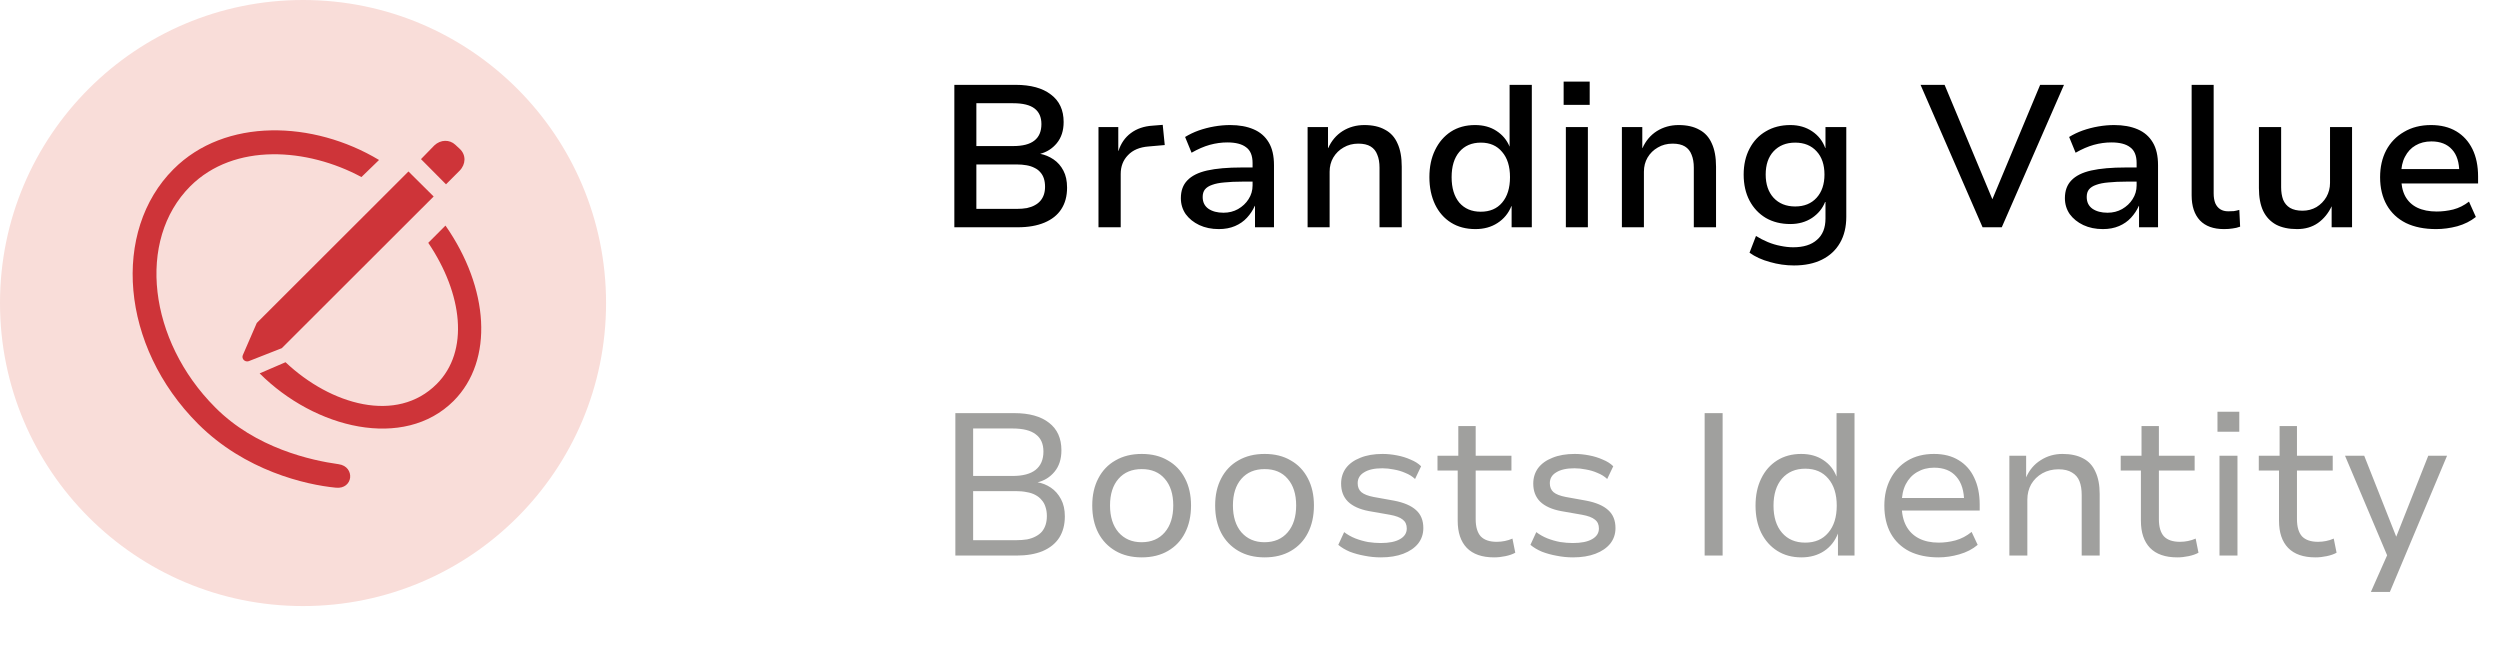
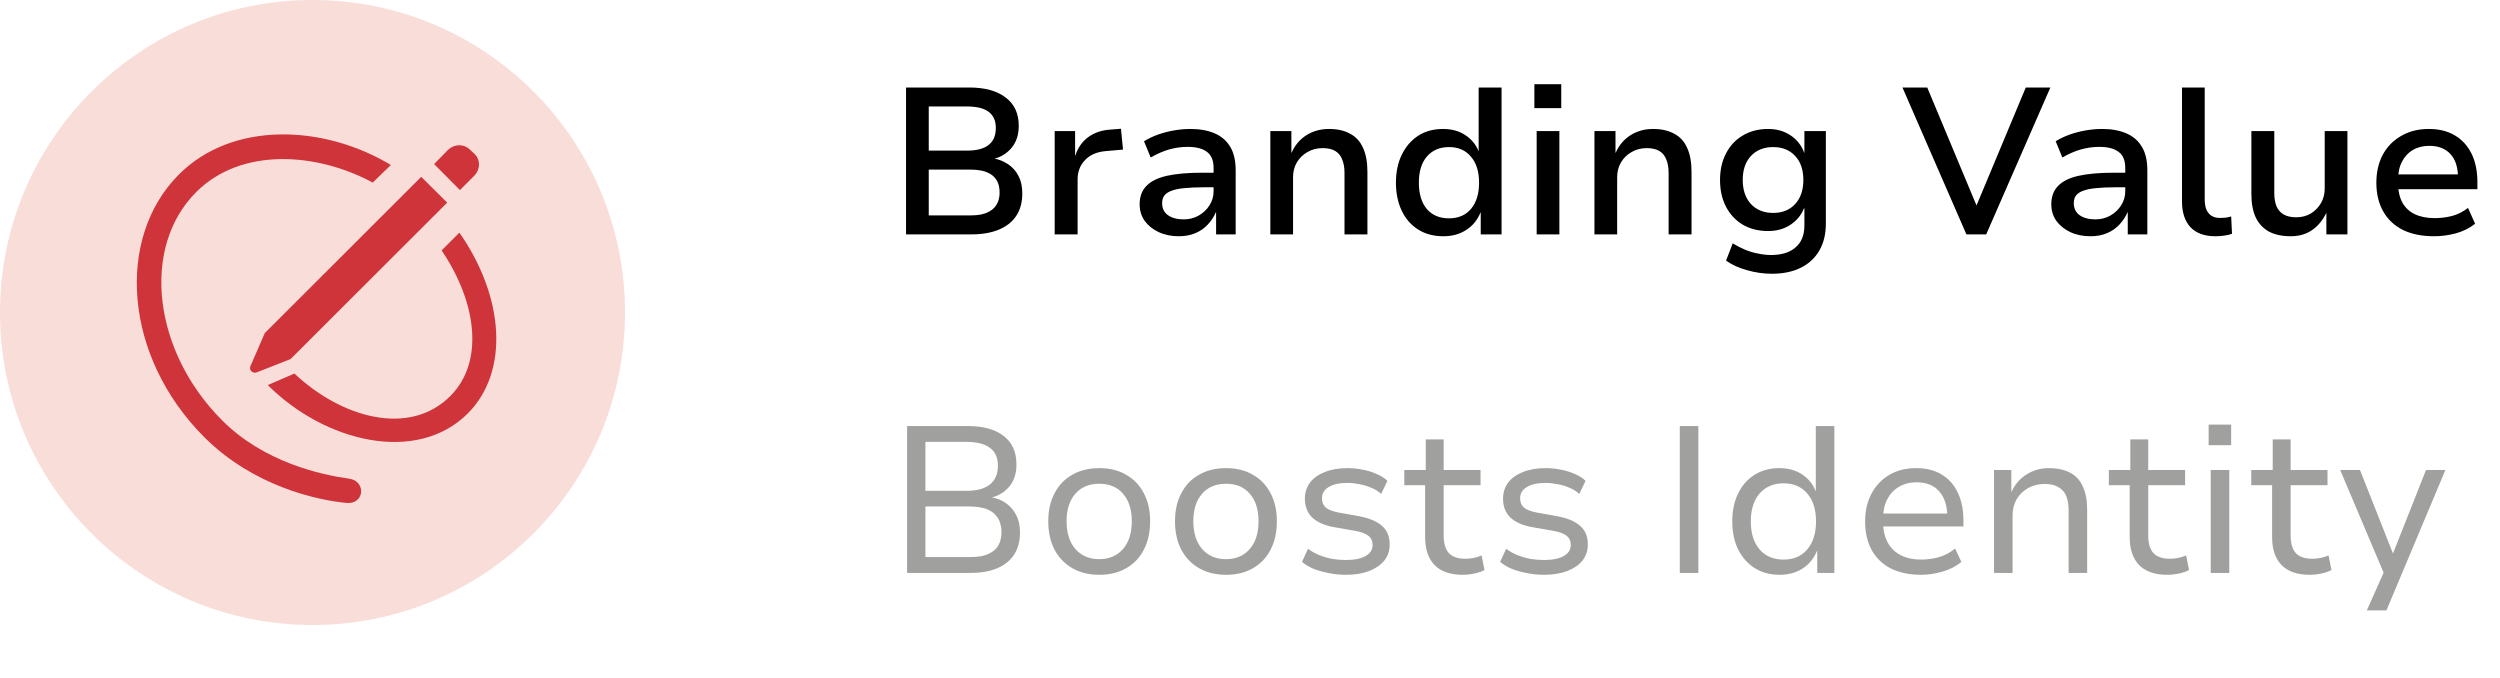
- <svg xmlns="http://www.w3.org/2000/svg" width="99" height="26" viewBox="0 0 99 26" fill="none">
+ <svg xmlns="http://www.w3.org/2000/svg" width="96" height="26" viewBox="0 0 96 26" fill="none">
  <rect width="24" height="24" rx="12" fill="#F9DDD9" />
  <path d="M7.845 16.788C9.699 18.643 12.11 19.198 13.295 19.312C13.644 19.352 13.838 19.138 13.865 18.917C13.891 18.683 13.744 18.428 13.409 18.382C12.338 18.234 10.121 17.752 8.514 16.125C5.889 13.493 5.394 9.516 7.537 7.373C9.278 5.638 12.177 5.859 14.313 7.011L15.01 6.335C12.411 4.774 8.916 4.647 6.867 6.703C4.429 9.147 4.751 13.694 7.845 16.788ZM17.662 7.299L18.197 6.763C18.451 6.509 18.465 6.134 18.204 5.893L18.03 5.732C17.802 5.518 17.447 5.524 17.199 5.759L16.671 6.301L17.662 7.299ZM11.159 13.788L17.173 7.781L16.175 6.79L10.168 12.79L9.613 14.069C9.559 14.21 9.699 14.351 9.847 14.303L11.159 13.788ZM10.282 14.786C12.472 16.975 15.994 17.839 17.963 15.877C19.57 14.263 19.362 11.397 17.641 8.933L16.959 9.616C18.324 11.638 18.592 13.909 17.293 15.207C15.713 16.788 13.101 16.038 11.307 14.344L10.282 14.786Z" fill="#CE3439" />
-   <path d="M37.792 9V3.36H40.216C40.819 3.36 41.285 3.488 41.616 3.744C41.952 3.995 42.12 4.357 42.12 4.832C42.12 5.173 42.029 5.453 41.848 5.672C41.672 5.885 41.448 6.027 41.176 6.096V6.088C41.373 6.125 41.555 6.2 41.72 6.312C41.885 6.424 42.016 6.573 42.112 6.76C42.208 6.941 42.256 7.165 42.256 7.432C42.256 7.768 42.179 8.053 42.024 8.288C41.875 8.517 41.653 8.693 41.36 8.816C41.067 8.939 40.715 9 40.304 9H37.792ZM38.664 8.272H40.256C40.405 8.272 40.541 8.261 40.664 8.24C40.787 8.213 40.891 8.176 40.976 8.128C41.067 8.08 41.141 8.021 41.2 7.952C41.259 7.883 41.304 7.803 41.336 7.712C41.368 7.616 41.384 7.512 41.384 7.4C41.384 7.272 41.368 7.16 41.336 7.064C41.304 6.968 41.256 6.885 41.192 6.816C41.133 6.747 41.059 6.691 40.968 6.648C40.877 6.6 40.771 6.565 40.648 6.544C40.531 6.523 40.4 6.512 40.256 6.512H38.664V8.272ZM38.664 5.784H40.12C40.499 5.784 40.779 5.712 40.96 5.568C41.147 5.424 41.24 5.205 41.24 4.912C41.24 4.64 41.149 4.435 40.968 4.296C40.787 4.157 40.504 4.088 40.12 4.088H38.664V5.784ZM43.5 9V5.032H44.284V5.976H44.292C44.388 5.677 44.551 5.443 44.78 5.272C45.015 5.096 45.303 4.997 45.644 4.976L46.044 4.944L46.124 5.744L45.484 5.8C45.132 5.827 44.86 5.941 44.668 6.144C44.476 6.341 44.38 6.589 44.38 6.888V9H43.5ZM48.266 9.072C47.978 9.072 47.719 9.019 47.49 8.912C47.266 8.805 47.087 8.661 46.954 8.48C46.826 8.293 46.762 8.083 46.762 7.848C46.762 7.555 46.847 7.32 47.018 7.144C47.189 6.963 47.45 6.832 47.802 6.752C48.16 6.672 48.615 6.632 49.17 6.632H49.73V7.192H49.21C48.933 7.192 48.693 7.203 48.49 7.224C48.293 7.24 48.13 7.272 48.002 7.32C47.874 7.363 47.778 7.424 47.714 7.504C47.656 7.579 47.626 7.677 47.626 7.8C47.626 8.003 47.701 8.157 47.85 8.264C48.005 8.371 48.205 8.424 48.45 8.424C48.663 8.424 48.855 8.376 49.026 8.28C49.202 8.179 49.341 8.048 49.442 7.888C49.549 7.723 49.602 7.541 49.602 7.344V6.456C49.602 6.163 49.517 5.955 49.346 5.832C49.181 5.704 48.933 5.64 48.602 5.64C48.373 5.64 48.141 5.672 47.906 5.736C47.677 5.8 47.437 5.904 47.186 6.048L46.93 5.424C47.096 5.323 47.274 5.237 47.466 5.168C47.663 5.099 47.869 5.045 48.082 5.008C48.295 4.971 48.506 4.952 48.714 4.952C49.072 4.952 49.381 5.008 49.642 5.12C49.904 5.232 50.103 5.405 50.242 5.64C50.381 5.869 50.45 6.171 50.45 6.544V9H49.698V8.152H49.69C49.615 8.323 49.511 8.48 49.378 8.624C49.25 8.763 49.093 8.872 48.906 8.952C48.719 9.032 48.506 9.072 48.266 9.072ZM51.781 9V5.032H52.589V5.864H52.597C52.725 5.576 52.915 5.352 53.165 5.192C53.421 5.032 53.709 4.952 54.029 4.952C54.355 4.952 54.627 5.013 54.845 5.136C55.069 5.253 55.235 5.435 55.341 5.68C55.453 5.92 55.509 6.227 55.509 6.6V9H54.629V6.64C54.629 6.437 54.6 6.267 54.541 6.128C54.488 5.984 54.4 5.875 54.277 5.8C54.155 5.725 53.992 5.688 53.789 5.688C53.571 5.688 53.376 5.739 53.205 5.84C53.035 5.936 52.899 6.069 52.797 6.24C52.701 6.405 52.653 6.592 52.653 6.8V9H51.781ZM58.428 9.072C58.055 9.072 57.732 8.987 57.46 8.816C57.188 8.645 56.977 8.405 56.828 8.096C56.679 7.781 56.604 7.421 56.604 7.016C56.604 6.605 56.679 6.248 56.828 5.944C56.977 5.635 57.185 5.392 57.452 5.216C57.724 5.04 58.044 4.952 58.412 4.952C58.743 4.952 59.025 5.029 59.26 5.184C59.5 5.339 59.673 5.547 59.78 5.808V3.36H60.66V9H59.86V8.16H59.852C59.735 8.448 59.551 8.672 59.3 8.832C59.055 8.992 58.764 9.072 58.428 9.072ZM58.636 8.384C58.999 8.384 59.281 8.264 59.484 8.024C59.692 7.779 59.796 7.443 59.796 7.016C59.796 6.589 59.692 6.256 59.484 6.016C59.281 5.771 59.001 5.648 58.644 5.648C58.281 5.648 57.996 5.771 57.788 6.016C57.585 6.256 57.484 6.589 57.484 7.016C57.484 7.443 57.585 7.779 57.788 8.024C57.996 8.264 58.279 8.384 58.636 8.384ZM61.92 4.152V3.232H62.952V4.152H61.92ZM62.008 9V5.032H62.88V9H62.008ZM64.227 9V5.032H65.035V5.864H65.043C65.171 5.576 65.36 5.352 65.611 5.192C65.867 5.032 66.155 4.952 66.475 4.952C66.8 4.952 67.072 5.013 67.291 5.136C67.515 5.253 67.68 5.435 67.787 5.68C67.899 5.92 67.955 6.227 67.955 6.6V9H67.075V6.64C67.075 6.437 67.045 6.267 66.987 6.128C66.933 5.984 66.845 5.875 66.723 5.8C66.6 5.725 66.437 5.688 66.235 5.688C66.016 5.688 65.821 5.739 65.651 5.84C65.48 5.936 65.344 6.069 65.243 6.24C65.147 6.405 65.099 6.592 65.099 6.8V9H64.227ZM71.041 10.512C70.721 10.512 70.404 10.467 70.089 10.376C69.775 10.291 69.505 10.168 69.281 10.008L69.537 9.344C69.681 9.435 69.836 9.515 70.001 9.584C70.167 9.653 70.335 9.704 70.505 9.736C70.681 9.773 70.849 9.792 71.009 9.792C71.42 9.792 71.735 9.693 71.953 9.496C72.177 9.304 72.289 9.024 72.289 8.656V8H72.273C72.172 8.256 71.999 8.467 71.753 8.632C71.508 8.792 71.223 8.872 70.897 8.872C70.529 8.872 70.207 8.792 69.929 8.632C69.652 8.467 69.436 8.237 69.281 7.944C69.127 7.651 69.049 7.307 69.049 6.912C69.049 6.523 69.127 6.181 69.281 5.888C69.436 5.589 69.652 5.36 69.929 5.2C70.207 5.035 70.529 4.952 70.897 4.952C71.228 4.952 71.516 5.035 71.761 5.2C72.007 5.365 72.18 5.587 72.281 5.864H72.289V5.032H73.113V8.584C73.113 8.984 73.031 9.328 72.865 9.616C72.7 9.904 72.463 10.125 72.153 10.28C71.844 10.435 71.473 10.512 71.041 10.512ZM71.089 8.176C71.447 8.176 71.729 8.061 71.937 7.832C72.145 7.603 72.249 7.296 72.249 6.912C72.249 6.523 72.145 6.216 71.937 5.992C71.729 5.763 71.447 5.648 71.089 5.648C70.732 5.648 70.447 5.763 70.233 5.992C70.025 6.216 69.921 6.523 69.921 6.912C69.921 7.296 70.025 7.603 70.233 7.832C70.447 8.061 70.732 8.176 71.089 8.176ZM78.51 9L76.054 3.36H77.006L78.934 7.976H78.862L80.79 3.36H81.734L79.27 9H78.51ZM83.274 9.072C82.986 9.072 82.727 9.019 82.498 8.912C82.274 8.805 82.095 8.661 81.962 8.48C81.834 8.293 81.77 8.083 81.77 7.848C81.77 7.555 81.855 7.32 82.026 7.144C82.197 6.963 82.458 6.832 82.81 6.752C83.167 6.672 83.623 6.632 84.178 6.632H84.738V7.192H84.218C83.941 7.192 83.701 7.203 83.498 7.224C83.301 7.24 83.138 7.272 83.01 7.32C82.882 7.363 82.786 7.424 82.722 7.504C82.663 7.579 82.634 7.677 82.634 7.8C82.634 8.003 82.709 8.157 82.858 8.264C83.013 8.371 83.213 8.424 83.458 8.424C83.671 8.424 83.863 8.376 84.034 8.28C84.21 8.179 84.349 8.048 84.45 7.888C84.557 7.723 84.61 7.541 84.61 7.344V6.456C84.61 6.163 84.525 5.955 84.354 5.832C84.189 5.704 83.941 5.64 83.61 5.64C83.381 5.64 83.149 5.672 82.914 5.736C82.685 5.8 82.445 5.904 82.194 6.048L81.938 5.424C82.103 5.323 82.282 5.237 82.474 5.168C82.671 5.099 82.877 5.045 83.09 5.008C83.303 4.971 83.514 4.952 83.722 4.952C84.079 4.952 84.389 5.008 84.65 5.12C84.911 5.232 85.111 5.405 85.25 5.64C85.389 5.869 85.458 6.171 85.458 6.544V9H84.706V8.152H84.698C84.623 8.323 84.519 8.48 84.386 8.624C84.258 8.763 84.101 8.872 83.914 8.952C83.727 9.032 83.514 9.072 83.274 9.072ZM88.069 9.072C87.653 9.072 87.336 8.957 87.117 8.728C86.898 8.493 86.789 8.163 86.789 7.736V3.36H87.661V7.656C87.661 7.811 87.683 7.941 87.725 8.048C87.773 8.155 87.84 8.235 87.925 8.288C88.01 8.341 88.115 8.368 88.237 8.368C88.317 8.368 88.392 8.365 88.461 8.36C88.531 8.349 88.603 8.333 88.677 8.312L88.709 8.976C88.608 9.013 88.507 9.037 88.405 9.048C88.309 9.064 88.197 9.072 88.069 9.072ZM90.965 9.072C90.634 9.072 90.357 9.013 90.133 8.896C89.909 8.773 89.738 8.592 89.621 8.352C89.509 8.112 89.453 7.811 89.453 7.448V5.032H90.333V7.416C90.333 7.603 90.359 7.768 90.413 7.912C90.472 8.051 90.562 8.157 90.685 8.232C90.813 8.307 90.978 8.344 91.181 8.344C91.383 8.344 91.567 8.296 91.733 8.2C91.898 8.099 92.029 7.965 92.125 7.8C92.221 7.629 92.269 7.445 92.269 7.248V5.032H93.141V9H92.333V8.152H92.341C92.207 8.44 92.023 8.667 91.789 8.832C91.559 8.992 91.285 9.072 90.965 9.072ZM96.469 9.072C96.004 9.072 95.607 8.992 95.276 8.832C94.946 8.667 94.692 8.429 94.516 8.12C94.341 7.811 94.252 7.443 94.252 7.016C94.252 6.616 94.332 6.261 94.493 5.952C94.658 5.643 94.892 5.4 95.197 5.224C95.501 5.043 95.858 4.952 96.269 4.952C96.658 4.952 96.991 5.035 97.269 5.2C97.546 5.365 97.759 5.6 97.909 5.904C98.058 6.208 98.132 6.571 98.132 6.992V7.264H94.933V6.696H97.532L97.388 6.84C97.388 6.435 97.293 6.128 97.1 5.92C96.909 5.707 96.636 5.6 96.284 5.6C96.044 5.6 95.834 5.653 95.653 5.76C95.477 5.861 95.338 6.011 95.237 6.208C95.135 6.4 95.085 6.635 95.085 6.912V7C95.085 7.309 95.138 7.565 95.245 7.768C95.356 7.971 95.516 8.123 95.725 8.224C95.938 8.325 96.194 8.376 96.493 8.376C96.711 8.376 96.93 8.349 97.148 8.296C97.373 8.237 97.581 8.133 97.772 7.984L98.044 8.592C97.837 8.757 97.591 8.88 97.308 8.96C97.026 9.035 96.746 9.072 96.469 9.072Z" fill="black" />
-   <path d="M37.832 22V16.36H40.168C40.76 16.36 41.219 16.488 41.544 16.744C41.869 16.995 42.032 17.357 42.032 17.832C42.032 18.179 41.941 18.461 41.76 18.68C41.579 18.899 41.349 19.04 41.072 19.104V19.096C41.269 19.128 41.451 19.2 41.616 19.312C41.781 19.424 41.915 19.576 42.016 19.768C42.117 19.955 42.168 20.181 42.168 20.448C42.168 20.779 42.093 21.061 41.944 21.296C41.795 21.525 41.576 21.701 41.288 21.824C41.005 21.941 40.661 22 40.256 22H37.832ZM38.536 21.392H40.224C40.389 21.392 40.539 21.381 40.672 21.36C40.805 21.333 40.92 21.293 41.016 21.24C41.117 21.187 41.2 21.123 41.264 21.048C41.328 20.968 41.376 20.877 41.408 20.776C41.44 20.675 41.456 20.56 41.456 20.432C41.456 20.299 41.437 20.179 41.4 20.072C41.368 19.965 41.317 19.875 41.248 19.8C41.184 19.72 41.101 19.653 41 19.6C40.904 19.547 40.789 19.509 40.656 19.488C40.528 19.461 40.384 19.448 40.224 19.448H38.536V21.392ZM38.536 18.848H40.096C40.501 18.848 40.805 18.768 41.008 18.608C41.216 18.443 41.32 18.2 41.32 17.88C41.32 17.576 41.219 17.349 41.016 17.2C40.819 17.045 40.512 16.968 40.096 16.968H38.536V18.848ZM45.213 22.072C44.813 22.072 44.467 21.987 44.173 21.816C43.88 21.645 43.653 21.408 43.493 21.104C43.333 20.795 43.253 20.432 43.253 20.016C43.253 19.605 43.333 19.248 43.493 18.944C43.653 18.635 43.88 18.397 44.173 18.232C44.467 18.061 44.813 17.976 45.213 17.976C45.613 17.976 45.957 18.061 46.245 18.232C46.539 18.397 46.765 18.635 46.925 18.944C47.085 19.248 47.165 19.605 47.165 20.016C47.165 20.432 47.085 20.795 46.925 21.104C46.771 21.408 46.547 21.645 46.253 21.816C45.96 21.987 45.613 22.072 45.213 22.072ZM45.205 21.472C45.595 21.472 45.901 21.341 46.125 21.08C46.349 20.819 46.461 20.464 46.461 20.016C46.461 19.568 46.349 19.216 46.125 18.96C45.907 18.704 45.603 18.576 45.213 18.576C44.824 18.576 44.517 18.704 44.293 18.96C44.069 19.216 43.957 19.568 43.957 20.016C43.957 20.464 44.069 20.819 44.293 21.08C44.523 21.341 44.827 21.472 45.205 21.472ZM50.08 22.072C49.68 22.072 49.334 21.987 49.04 21.816C48.747 21.645 48.52 21.408 48.36 21.104C48.2 20.795 48.12 20.432 48.12 20.016C48.12 19.605 48.2 19.248 48.36 18.944C48.52 18.635 48.747 18.397 49.04 18.232C49.334 18.061 49.68 17.976 50.08 17.976C50.48 17.976 50.824 18.061 51.112 18.232C51.406 18.397 51.632 18.635 51.792 18.944C51.952 19.248 52.032 19.605 52.032 20.016C52.032 20.432 51.952 20.795 51.792 21.104C51.638 21.408 51.414 21.645 51.12 21.816C50.827 21.987 50.48 22.072 50.08 22.072ZM50.072 21.472C50.462 21.472 50.768 21.341 50.992 21.08C51.216 20.819 51.328 20.464 51.328 20.016C51.328 19.568 51.216 19.216 50.992 18.96C50.774 18.704 50.47 18.576 50.08 18.576C49.691 18.576 49.384 18.704 49.16 18.96C48.936 19.216 48.824 19.568 48.824 20.016C48.824 20.464 48.936 20.819 49.16 21.08C49.39 21.341 49.694 21.472 50.072 21.472ZM54.684 22.072C54.465 22.072 54.249 22.051 54.036 22.008C53.828 21.971 53.633 21.917 53.452 21.848C53.276 21.773 53.124 21.683 52.996 21.576L53.228 21.072C53.361 21.173 53.508 21.256 53.668 21.32C53.833 21.384 54.001 21.432 54.172 21.464C54.348 21.491 54.516 21.504 54.676 21.504C55.006 21.504 55.26 21.453 55.436 21.352C55.617 21.251 55.708 21.109 55.708 20.928C55.708 20.773 55.654 20.656 55.548 20.576C55.446 20.491 55.276 20.427 55.036 20.384L54.212 20.24C53.844 20.171 53.566 20.045 53.38 19.864C53.198 19.683 53.108 19.445 53.108 19.152C53.108 18.917 53.172 18.712 53.3 18.536C53.433 18.36 53.622 18.224 53.868 18.128C54.113 18.027 54.406 17.976 54.748 17.976C54.934 17.976 55.124 17.995 55.316 18.032C55.513 18.069 55.694 18.125 55.86 18.2C56.03 18.269 56.169 18.357 56.276 18.464L56.036 18.968C55.929 18.867 55.801 18.787 55.652 18.728C55.508 18.664 55.356 18.619 55.196 18.592C55.041 18.56 54.889 18.544 54.74 18.544C54.43 18.544 54.19 18.597 54.02 18.704C53.849 18.805 53.764 18.949 53.764 19.136C53.764 19.285 53.812 19.403 53.908 19.488C54.009 19.573 54.172 19.637 54.396 19.68L55.196 19.824C55.59 19.899 55.884 20.024 56.076 20.2C56.268 20.371 56.364 20.608 56.364 20.912C56.364 21.147 56.294 21.352 56.156 21.528C56.017 21.699 55.822 21.832 55.572 21.928C55.321 22.024 55.025 22.072 54.684 22.072ZM59.165 22.072C58.69 22.072 58.33 21.947 58.085 21.696C57.845 21.445 57.725 21.088 57.725 20.624V18.632H56.925V18.048H57.749V16.872H58.437V18.048H59.853V18.632H58.437V20.56C58.437 20.864 58.504 21.091 58.637 21.24C58.776 21.384 58.986 21.456 59.269 21.456C59.381 21.456 59.488 21.445 59.589 21.424C59.696 21.403 59.797 21.371 59.893 21.328L60.005 21.888C59.898 21.947 59.768 21.992 59.613 22.024C59.464 22.056 59.314 22.072 59.165 22.072ZM62.293 22.072C62.074 22.072 61.858 22.051 61.645 22.008C61.437 21.971 61.242 21.917 61.061 21.848C60.885 21.773 60.733 21.683 60.605 21.576L60.837 21.072C60.97 21.173 61.117 21.256 61.277 21.32C61.442 21.384 61.61 21.432 61.781 21.464C61.957 21.491 62.125 21.504 62.285 21.504C62.616 21.504 62.869 21.453 63.045 21.352C63.226 21.251 63.317 21.109 63.317 20.928C63.317 20.773 63.264 20.656 63.157 20.576C63.056 20.491 62.885 20.427 62.645 20.384L61.821 20.24C61.453 20.171 61.176 20.045 60.989 19.864C60.808 19.683 60.717 19.445 60.717 19.152C60.717 18.917 60.781 18.712 60.909 18.536C61.042 18.36 61.232 18.224 61.477 18.128C61.722 18.027 62.016 17.976 62.357 17.976C62.544 17.976 62.733 17.995 62.925 18.032C63.122 18.069 63.304 18.125 63.469 18.2C63.64 18.269 63.778 18.357 63.885 18.464L63.645 18.968C63.538 18.867 63.41 18.787 63.261 18.728C63.117 18.664 62.965 18.619 62.805 18.592C62.65 18.56 62.498 18.544 62.349 18.544C62.04 18.544 61.8 18.597 61.629 18.704C61.458 18.805 61.373 18.949 61.373 19.136C61.373 19.285 61.421 19.403 61.517 19.488C61.618 19.573 61.781 19.637 62.005 19.68L62.805 19.824C63.2 19.899 63.493 20.024 63.685 20.2C63.877 20.371 63.973 20.608 63.973 20.912C63.973 21.147 63.904 21.352 63.765 21.528C63.626 21.699 63.432 21.832 63.181 21.928C62.93 22.024 62.634 22.072 62.293 22.072ZM67.504 22V16.36H68.216V22H67.504ZM71.335 22.072C70.972 22.072 70.655 21.987 70.383 21.816C70.111 21.645 69.897 21.405 69.743 21.096C69.594 20.787 69.519 20.429 69.519 20.024C69.519 19.613 69.594 19.256 69.743 18.952C69.892 18.643 70.103 18.403 70.375 18.232C70.647 18.061 70.964 17.976 71.327 17.976C71.668 17.976 71.959 18.056 72.199 18.216C72.444 18.376 72.62 18.595 72.727 18.872V16.36H73.439V22H72.783V21.128C72.665 21.427 72.481 21.659 72.231 21.824C71.98 21.989 71.681 22.072 71.335 22.072ZM71.487 21.488C71.876 21.488 72.18 21.357 72.399 21.096C72.623 20.835 72.735 20.477 72.735 20.024C72.735 19.571 72.623 19.213 72.399 18.952C72.18 18.691 71.876 18.56 71.487 18.56C71.103 18.56 70.796 18.691 70.567 18.952C70.343 19.213 70.231 19.571 70.231 20.024C70.231 20.477 70.343 20.835 70.567 21.096C70.791 21.357 71.097 21.488 71.487 21.488ZM76.764 22.072C76.322 22.072 75.938 21.992 75.612 21.832C75.292 21.667 75.047 21.432 74.876 21.128C74.706 20.819 74.62 20.451 74.62 20.024C74.62 19.624 74.7 19.272 74.86 18.968C75.02 18.659 75.247 18.416 75.54 18.24C75.834 18.064 76.183 17.976 76.588 17.976C76.972 17.976 77.298 18.059 77.564 18.224C77.836 18.389 78.042 18.621 78.18 18.92C78.324 19.219 78.396 19.573 78.396 19.984V20.216H75.156V19.72H77.932L77.78 19.88C77.78 19.443 77.676 19.107 77.468 18.872C77.266 18.637 76.972 18.52 76.588 18.52C76.338 18.52 76.114 18.579 75.916 18.696C75.724 18.808 75.575 18.968 75.468 19.176C75.362 19.384 75.308 19.637 75.308 19.936V20.016C75.308 20.336 75.367 20.605 75.484 20.824C75.602 21.043 75.77 21.208 75.988 21.32C76.207 21.432 76.468 21.488 76.772 21.488C76.991 21.488 77.212 21.459 77.436 21.4C77.666 21.336 77.879 21.224 78.076 21.064L78.316 21.576C78.114 21.747 77.871 21.872 77.588 21.952C77.311 22.032 77.036 22.072 76.764 22.072ZM79.571 22V18.048H80.235V18.904C80.363 18.611 80.555 18.384 80.811 18.224C81.067 18.059 81.355 17.976 81.675 17.976C82.001 17.976 82.273 18.035 82.491 18.152C82.71 18.264 82.873 18.44 82.979 18.68C83.091 18.915 83.147 19.208 83.147 19.56V22H82.435V19.6C82.435 19.387 82.406 19.205 82.347 19.056C82.289 18.907 82.19 18.792 82.051 18.712C81.918 18.627 81.739 18.584 81.515 18.584C81.281 18.584 81.067 18.637 80.875 18.744C80.689 18.851 80.542 18.995 80.435 19.176C80.334 19.357 80.283 19.56 80.283 19.784V22H79.571ZM86.22 22.072C85.745 22.072 85.385 21.947 85.14 21.696C84.9 21.445 84.78 21.088 84.78 20.624V18.632H83.98V18.048H84.804V16.872H85.492V18.048H86.908V18.632H85.492V20.56C85.492 20.864 85.558 21.091 85.692 21.24C85.83 21.384 86.041 21.456 86.324 21.456C86.436 21.456 86.542 21.445 86.644 21.424C86.75 21.403 86.852 21.371 86.948 21.328L87.06 21.888C86.953 21.947 86.822 21.992 86.668 22.024C86.518 22.056 86.369 22.072 86.22 22.072ZM87.812 17.096V16.304H88.676V17.096H87.812ZM87.892 22V18.048H88.604V22H87.892ZM91.689 22.072C91.214 22.072 90.854 21.947 90.609 21.696C90.368 21.445 90.249 21.088 90.249 20.624V18.632H89.448V18.048H90.272V16.872H90.96V18.048H92.376V18.632H90.96V20.56C90.96 20.864 91.027 21.091 91.16 21.24C91.299 21.384 91.51 21.456 91.793 21.456C91.904 21.456 92.011 21.445 92.112 21.424C92.219 21.403 92.32 21.371 92.416 21.328L92.528 21.888C92.422 21.947 92.291 21.992 92.136 22.024C91.987 22.056 91.838 22.072 91.689 22.072ZM93.887 23.44L94.639 21.744V22.248L92.863 18.048H93.623L94.911 21.304H94.871L96.159 18.048H96.903L94.639 23.44H93.887Z" fill="#A0A09E" />
+   <path d="M34.792 9V3.36H37.216C37.819 3.36 38.285 3.488 38.616 3.744C38.952 3.995 39.12 4.357 39.12 4.832C39.12 5.173 39.029 5.453 38.848 5.672C38.672 5.885 38.448 6.027 38.176 6.096V6.088C38.373 6.125 38.555 6.2 38.72 6.312C38.885 6.424 39.016 6.573 39.112 6.76C39.208 6.941 39.256 7.165 39.256 7.432C39.256 7.768 39.179 8.053 39.024 8.288C38.875 8.517 38.653 8.693 38.36 8.816C38.067 8.939 37.715 9 37.304 9H34.792ZM35.664 8.272H37.256C37.405 8.272 37.541 8.261 37.664 8.24C37.787 8.213 37.891 8.176 37.976 8.128C38.067 8.08 38.141 8.021 38.2 7.952C38.259 7.883 38.304 7.803 38.336 7.712C38.368 7.616 38.384 7.512 38.384 7.4C38.384 7.272 38.368 7.16 38.336 7.064C38.304 6.968 38.256 6.885 38.192 6.816C38.133 6.747 38.059 6.691 37.968 6.648C37.877 6.6 37.771 6.565 37.648 6.544C37.531 6.523 37.4 6.512 37.256 6.512H35.664V8.272ZM35.664 5.784H37.12C37.499 5.784 37.779 5.712 37.96 5.568C38.147 5.424 38.24 5.205 38.24 4.912C38.24 4.64 38.149 4.435 37.968 4.296C37.787 4.157 37.504 4.088 37.12 4.088H35.664V5.784ZM40.5 9V5.032H41.284V5.976H41.292C41.388 5.677 41.551 5.443 41.78 5.272C42.015 5.096 42.303 4.997 42.644 4.976L43.044 4.944L43.124 5.744L42.484 5.8C42.132 5.827 41.86 5.941 41.668 6.144C41.476 6.341 41.38 6.589 41.38 6.888V9H40.5ZM45.266 9.072C44.978 9.072 44.719 9.019 44.49 8.912C44.266 8.805 44.087 8.661 43.954 8.48C43.826 8.293 43.762 8.083 43.762 7.848C43.762 7.555 43.847 7.32 44.018 7.144C44.189 6.963 44.45 6.832 44.802 6.752C45.16 6.672 45.615 6.632 46.17 6.632H46.73V7.192H46.21C45.933 7.192 45.693 7.203 45.49 7.224C45.293 7.24 45.13 7.272 45.002 7.32C44.874 7.363 44.778 7.424 44.714 7.504C44.656 7.579 44.626 7.677 44.626 7.8C44.626 8.003 44.701 8.157 44.85 8.264C45.005 8.371 45.205 8.424 45.45 8.424C45.663 8.424 45.855 8.376 46.026 8.28C46.202 8.179 46.341 8.048 46.442 7.888C46.549 7.723 46.602 7.541 46.602 7.344V6.456C46.602 6.163 46.517 5.955 46.346 5.832C46.181 5.704 45.933 5.64 45.602 5.64C45.373 5.64 45.141 5.672 44.906 5.736C44.677 5.8 44.437 5.904 44.186 6.048L43.93 5.424C44.096 5.323 44.274 5.237 44.466 5.168C44.663 5.099 44.869 5.045 45.082 5.008C45.295 4.971 45.506 4.952 45.714 4.952C46.072 4.952 46.381 5.008 46.642 5.12C46.904 5.232 47.103 5.405 47.242 5.64C47.381 5.869 47.45 6.171 47.45 6.544V9H46.698V8.152H46.69C46.615 8.323 46.511 8.48 46.378 8.624C46.25 8.763 46.093 8.872 45.906 8.952C45.719 9.032 45.506 9.072 45.266 9.072ZM48.781 9V5.032H49.589V5.864H49.597C49.725 5.576 49.915 5.352 50.165 5.192C50.421 5.032 50.709 4.952 51.029 4.952C51.355 4.952 51.627 5.013 51.845 5.136C52.069 5.253 52.235 5.435 52.341 5.68C52.453 5.92 52.509 6.227 52.509 6.6V9H51.629V6.64C51.629 6.437 51.6 6.267 51.541 6.128C51.488 5.984 51.4 5.875 51.277 5.8C51.155 5.725 50.992 5.688 50.789 5.688C50.571 5.688 50.376 5.739 50.205 5.84C50.035 5.936 49.899 6.069 49.797 6.24C49.701 6.405 49.653 6.592 49.653 6.8V9H48.781ZM55.428 9.072C55.055 9.072 54.732 8.987 54.46 8.816C54.188 8.645 53.977 8.405 53.828 8.096C53.679 7.781 53.604 7.421 53.604 7.016C53.604 6.605 53.679 6.248 53.828 5.944C53.977 5.635 54.185 5.392 54.452 5.216C54.724 5.04 55.044 4.952 55.412 4.952C55.743 4.952 56.025 5.029 56.26 5.184C56.5 5.339 56.673 5.547 56.78 5.808V3.36H57.66V9H56.86V8.16H56.852C56.735 8.448 56.551 8.672 56.3 8.832C56.055 8.992 55.764 9.072 55.428 9.072ZM55.636 8.384C55.999 8.384 56.281 8.264 56.484 8.024C56.692 7.779 56.796 7.443 56.796 7.016C56.796 6.589 56.692 6.256 56.484 6.016C56.281 5.771 56.001 5.648 55.644 5.648C55.281 5.648 54.996 5.771 54.788 6.016C54.585 6.256 54.484 6.589 54.484 7.016C54.484 7.443 54.585 7.779 54.788 8.024C54.996 8.264 55.279 8.384 55.636 8.384ZM58.92 4.152V3.232H59.952V4.152H58.92ZM59.008 9V5.032H59.88V9H59.008ZM61.227 9V5.032H62.035V5.864H62.043C62.171 5.576 62.36 5.352 62.611 5.192C62.867 5.032 63.155 4.952 63.475 4.952C63.8 4.952 64.072 5.013 64.291 5.136C64.515 5.253 64.68 5.435 64.787 5.68C64.899 5.92 64.955 6.227 64.955 6.6V9H64.075V6.64C64.075 6.437 64.045 6.267 63.987 6.128C63.933 5.984 63.845 5.875 63.723 5.8C63.6 5.725 63.437 5.688 63.235 5.688C63.016 5.688 62.821 5.739 62.651 5.84C62.48 5.936 62.344 6.069 62.243 6.24C62.147 6.405 62.099 6.592 62.099 6.8V9H61.227ZM68.041 10.512C67.721 10.512 67.404 10.467 67.089 10.376C66.775 10.291 66.505 10.168 66.281 10.008L66.537 9.344C66.681 9.435 66.836 9.515 67.001 9.584C67.167 9.653 67.335 9.704 67.505 9.736C67.681 9.773 67.849 9.792 68.009 9.792C68.42 9.792 68.735 9.693 68.953 9.496C69.177 9.304 69.289 9.024 69.289 8.656V8H69.273C69.172 8.256 68.999 8.467 68.753 8.632C68.508 8.792 68.223 8.872 67.897 8.872C67.529 8.872 67.207 8.792 66.929 8.632C66.652 8.467 66.436 8.237 66.281 7.944C66.127 7.651 66.049 7.307 66.049 6.912C66.049 6.523 66.127 6.181 66.281 5.888C66.436 5.589 66.652 5.36 66.929 5.2C67.207 5.035 67.529 4.952 67.897 4.952C68.228 4.952 68.516 5.035 68.761 5.2C69.007 5.365 69.18 5.587 69.281 5.864H69.289V5.032H70.113V8.584C70.113 8.984 70.031 9.328 69.865 9.616C69.7 9.904 69.463 10.125 69.153 10.28C68.844 10.435 68.473 10.512 68.041 10.512ZM68.089 8.176C68.447 8.176 68.729 8.061 68.937 7.832C69.145 7.603 69.249 7.296 69.249 6.912C69.249 6.523 69.145 6.216 68.937 5.992C68.729 5.763 68.447 5.648 68.089 5.648C67.732 5.648 67.447 5.763 67.233 5.992C67.025 6.216 66.921 6.523 66.921 6.912C66.921 7.296 67.025 7.603 67.233 7.832C67.447 8.061 67.732 8.176 68.089 8.176ZM75.51 9L73.054 3.36H74.006L75.934 7.976H75.862L77.79 3.36H78.734L76.27 9H75.51ZM80.274 9.072C79.986 9.072 79.727 9.019 79.498 8.912C79.274 8.805 79.095 8.661 78.962 8.48C78.834 8.293 78.77 8.083 78.77 7.848C78.77 7.555 78.855 7.32 79.026 7.144C79.197 6.963 79.458 6.832 79.81 6.752C80.167 6.672 80.623 6.632 81.178 6.632H81.738V7.192H81.218C80.941 7.192 80.701 7.203 80.498 7.224C80.301 7.24 80.138 7.272 80.01 7.32C79.882 7.363 79.786 7.424 79.722 7.504C79.663 7.579 79.634 7.677 79.634 7.8C79.634 8.003 79.709 8.157 79.858 8.264C80.013 8.371 80.213 8.424 80.458 8.424C80.671 8.424 80.863 8.376 81.034 8.28C81.21 8.179 81.349 8.048 81.45 7.888C81.557 7.723 81.61 7.541 81.61 7.344V6.456C81.61 6.163 81.525 5.955 81.354 5.832C81.189 5.704 80.941 5.64 80.61 5.64C80.381 5.64 80.149 5.672 79.914 5.736C79.685 5.8 79.445 5.904 79.194 6.048L78.938 5.424C79.103 5.323 79.282 5.237 79.474 5.168C79.671 5.099 79.877 5.045 80.09 5.008C80.303 4.971 80.514 4.952 80.722 4.952C81.079 4.952 81.389 5.008 81.65 5.12C81.911 5.232 82.111 5.405 82.25 5.64C82.389 5.869 82.458 6.171 82.458 6.544V9H81.706V8.152H81.698C81.623 8.323 81.519 8.48 81.386 8.624C81.258 8.763 81.101 8.872 80.914 8.952C80.727 9.032 80.514 9.072 80.274 9.072ZM85.069 9.072C84.653 9.072 84.336 8.957 84.117 8.728C83.898 8.493 83.789 8.163 83.789 7.736V3.36H84.661V7.656C84.661 7.811 84.683 7.941 84.725 8.048C84.773 8.155 84.84 8.235 84.925 8.288C85.01 8.341 85.115 8.368 85.237 8.368C85.317 8.368 85.392 8.365 85.461 8.36C85.531 8.349 85.603 8.333 85.677 8.312L85.709 8.976C85.608 9.013 85.507 9.037 85.405 9.048C85.309 9.064 85.197 9.072 85.069 9.072ZM87.965 9.072C87.634 9.072 87.357 9.013 87.133 8.896C86.909 8.773 86.738 8.592 86.621 8.352C86.509 8.112 86.453 7.811 86.453 7.448V5.032H87.333V7.416C87.333 7.603 87.359 7.768 87.413 7.912C87.472 8.051 87.562 8.157 87.685 8.232C87.813 8.307 87.978 8.344 88.181 8.344C88.383 8.344 88.567 8.296 88.733 8.2C88.898 8.099 89.029 7.965 89.125 7.8C89.221 7.629 89.269 7.445 89.269 7.248V5.032H90.141V9H89.333V8.152H89.341C89.207 8.44 89.023 8.667 88.789 8.832C88.559 8.992 88.285 9.072 87.965 9.072ZM93.469 9.072C93.004 9.072 92.607 8.992 92.276 8.832C91.946 8.667 91.692 8.429 91.516 8.12C91.341 7.811 91.252 7.443 91.252 7.016C91.252 6.616 91.332 6.261 91.493 5.952C91.658 5.643 91.892 5.4 92.197 5.224C92.501 5.043 92.858 4.952 93.269 4.952C93.658 4.952 93.991 5.035 94.269 5.2C94.546 5.365 94.759 5.6 94.909 5.904C95.058 6.208 95.132 6.571 95.132 6.992V7.264H91.933V6.696H94.532L94.388 6.84C94.388 6.435 94.293 6.128 94.1 5.92C93.909 5.707 93.636 5.6 93.284 5.6C93.044 5.6 92.834 5.653 92.653 5.76C92.477 5.861 92.338 6.011 92.237 6.208C92.135 6.4 92.085 6.635 92.085 6.912V7C92.085 7.309 92.138 7.565 92.245 7.768C92.356 7.971 92.516 8.123 92.725 8.224C92.938 8.325 93.194 8.376 93.493 8.376C93.711 8.376 93.93 8.349 94.148 8.296C94.373 8.237 94.581 8.133 94.772 7.984L95.044 8.592C94.837 8.757 94.591 8.88 94.308 8.96C94.026 9.035 93.746 9.072 93.469 9.072Z" fill="black" />
+   <path d="M34.832 22V16.36H37.168C37.76 16.36 38.219 16.488 38.544 16.744C38.869 16.995 39.032 17.357 39.032 17.832C39.032 18.179 38.941 18.461 38.76 18.68C38.579 18.899 38.349 19.04 38.072 19.104V19.096C38.269 19.128 38.451 19.2 38.616 19.312C38.781 19.424 38.915 19.576 39.016 19.768C39.117 19.955 39.168 20.181 39.168 20.448C39.168 20.779 39.093 21.061 38.944 21.296C38.795 21.525 38.576 21.701 38.288 21.824C38.005 21.941 37.661 22 37.256 22H34.832ZM35.536 21.392H37.224C37.389 21.392 37.539 21.381 37.672 21.36C37.805 21.333 37.92 21.293 38.016 21.24C38.117 21.187 38.2 21.123 38.264 21.048C38.328 20.968 38.376 20.877 38.408 20.776C38.44 20.675 38.456 20.56 38.456 20.432C38.456 20.299 38.437 20.179 38.4 20.072C38.368 19.965 38.317 19.875 38.248 19.8C38.184 19.72 38.101 19.653 38 19.6C37.904 19.547 37.789 19.509 37.656 19.488C37.528 19.461 37.384 19.448 37.224 19.448H35.536V21.392ZM35.536 18.848H37.096C37.501 18.848 37.805 18.768 38.008 18.608C38.216 18.443 38.32 18.2 38.32 17.88C38.32 17.576 38.219 17.349 38.016 17.2C37.819 17.045 37.512 16.968 37.096 16.968H35.536V18.848ZM42.213 22.072C41.813 22.072 41.467 21.987 41.173 21.816C40.88 21.645 40.653 21.408 40.493 21.104C40.333 20.795 40.253 20.432 40.253 20.016C40.253 19.605 40.333 19.248 40.493 18.944C40.653 18.635 40.88 18.397 41.173 18.232C41.467 18.061 41.813 17.976 42.213 17.976C42.613 17.976 42.957 18.061 43.245 18.232C43.539 18.397 43.765 18.635 43.925 18.944C44.085 19.248 44.165 19.605 44.165 20.016C44.165 20.432 44.085 20.795 43.925 21.104C43.771 21.408 43.547 21.645 43.253 21.816C42.96 21.987 42.613 22.072 42.213 22.072ZM42.205 21.472C42.595 21.472 42.901 21.341 43.125 21.08C43.349 20.819 43.461 20.464 43.461 20.016C43.461 19.568 43.349 19.216 43.125 18.96C42.907 18.704 42.603 18.576 42.213 18.576C41.824 18.576 41.517 18.704 41.293 18.96C41.069 19.216 40.957 19.568 40.957 20.016C40.957 20.464 41.069 20.819 41.293 21.08C41.523 21.341 41.827 21.472 42.205 21.472ZM47.08 22.072C46.68 22.072 46.334 21.987 46.04 21.816C45.747 21.645 45.52 21.408 45.36 21.104C45.2 20.795 45.12 20.432 45.12 20.016C45.12 19.605 45.2 19.248 45.36 18.944C45.52 18.635 45.747 18.397 46.04 18.232C46.334 18.061 46.68 17.976 47.08 17.976C47.48 17.976 47.824 18.061 48.112 18.232C48.406 18.397 48.632 18.635 48.792 18.944C48.952 19.248 49.032 19.605 49.032 20.016C49.032 20.432 48.952 20.795 48.792 21.104C48.638 21.408 48.414 21.645 48.12 21.816C47.827 21.987 47.48 22.072 47.08 22.072ZM47.072 21.472C47.462 21.472 47.768 21.341 47.992 21.08C48.216 20.819 48.328 20.464 48.328 20.016C48.328 19.568 48.216 19.216 47.992 18.96C47.774 18.704 47.47 18.576 47.08 18.576C46.691 18.576 46.384 18.704 46.16 18.96C45.936 19.216 45.824 19.568 45.824 20.016C45.824 20.464 45.936 20.819 46.16 21.08C46.39 21.341 46.694 21.472 47.072 21.472ZM51.684 22.072C51.465 22.072 51.249 22.051 51.036 22.008C50.828 21.971 50.633 21.917 50.452 21.848C50.276 21.773 50.124 21.683 49.996 21.576L50.228 21.072C50.361 21.173 50.508 21.256 50.668 21.32C50.833 21.384 51.001 21.432 51.172 21.464C51.348 21.491 51.516 21.504 51.676 21.504C52.006 21.504 52.26 21.453 52.436 21.352C52.617 21.251 52.708 21.109 52.708 20.928C52.708 20.773 52.654 20.656 52.548 20.576C52.446 20.491 52.276 20.427 52.036 20.384L51.212 20.24C50.844 20.171 50.566 20.045 50.38 19.864C50.198 19.683 50.108 19.445 50.108 19.152C50.108 18.917 50.172 18.712 50.3 18.536C50.433 18.36 50.622 18.224 50.868 18.128C51.113 18.027 51.406 17.976 51.748 17.976C51.934 17.976 52.124 17.995 52.316 18.032C52.513 18.069 52.694 18.125 52.86 18.2C53.03 18.269 53.169 18.357 53.276 18.464L53.036 18.968C52.929 18.867 52.801 18.787 52.652 18.728C52.508 18.664 52.356 18.619 52.196 18.592C52.041 18.56 51.889 18.544 51.74 18.544C51.43 18.544 51.19 18.597 51.02 18.704C50.849 18.805 50.764 18.949 50.764 19.136C50.764 19.285 50.812 19.403 50.908 19.488C51.009 19.573 51.172 19.637 51.396 19.68L52.196 19.824C52.59 19.899 52.884 20.024 53.076 20.2C53.268 20.371 53.364 20.608 53.364 20.912C53.364 21.147 53.294 21.352 53.156 21.528C53.017 21.699 52.822 21.832 52.572 21.928C52.321 22.024 52.025 22.072 51.684 22.072ZM56.165 22.072C55.69 22.072 55.33 21.947 55.085 21.696C54.845 21.445 54.725 21.088 54.725 20.624V18.632H53.925V18.048H54.749V16.872H55.437V18.048H56.853V18.632H55.437V20.56C55.437 20.864 55.504 21.091 55.637 21.24C55.776 21.384 55.986 21.456 56.269 21.456C56.381 21.456 56.488 21.445 56.589 21.424C56.696 21.403 56.797 21.371 56.893 21.328L57.005 21.888C56.898 21.947 56.768 21.992 56.613 22.024C56.464 22.056 56.314 22.072 56.165 22.072ZM59.293 22.072C59.074 22.072 58.858 22.051 58.645 22.008C58.437 21.971 58.242 21.917 58.061 21.848C57.885 21.773 57.733 21.683 57.605 21.576L57.837 21.072C57.97 21.173 58.117 21.256 58.277 21.32C58.442 21.384 58.61 21.432 58.781 21.464C58.957 21.491 59.125 21.504 59.285 21.504C59.616 21.504 59.869 21.453 60.045 21.352C60.226 21.251 60.317 21.109 60.317 20.928C60.317 20.773 60.264 20.656 60.157 20.576C60.056 20.491 59.885 20.427 59.645 20.384L58.821 20.24C58.453 20.171 58.176 20.045 57.989 19.864C57.808 19.683 57.717 19.445 57.717 19.152C57.717 18.917 57.781 18.712 57.909 18.536C58.042 18.36 58.232 18.224 58.477 18.128C58.722 18.027 59.016 17.976 59.357 17.976C59.544 17.976 59.733 17.995 59.925 18.032C60.122 18.069 60.304 18.125 60.469 18.2C60.64 18.269 60.778 18.357 60.885 18.464L60.645 18.968C60.538 18.867 60.41 18.787 60.261 18.728C60.117 18.664 59.965 18.619 59.805 18.592C59.65 18.56 59.498 18.544 59.349 18.544C59.04 18.544 58.8 18.597 58.629 18.704C58.458 18.805 58.373 18.949 58.373 19.136C58.373 19.285 58.421 19.403 58.517 19.488C58.618 19.573 58.781 19.637 59.005 19.68L59.805 19.824C60.2 19.899 60.493 20.024 60.685 20.2C60.877 20.371 60.973 20.608 60.973 20.912C60.973 21.147 60.904 21.352 60.765 21.528C60.626 21.699 60.432 21.832 60.181 21.928C59.93 22.024 59.634 22.072 59.293 22.072ZM64.504 22V16.36H65.216V22H64.504ZM68.335 22.072C67.972 22.072 67.655 21.987 67.383 21.816C67.111 21.645 66.897 21.405 66.743 21.096C66.594 20.787 66.519 20.429 66.519 20.024C66.519 19.613 66.594 19.256 66.743 18.952C66.892 18.643 67.103 18.403 67.375 18.232C67.647 18.061 67.964 17.976 68.327 17.976C68.668 17.976 68.959 18.056 69.199 18.216C69.444 18.376 69.62 18.595 69.727 18.872V16.36H70.439V22H69.783V21.128C69.665 21.427 69.481 21.659 69.231 21.824C68.98 21.989 68.681 22.072 68.335 22.072ZM68.487 21.488C68.876 21.488 69.18 21.357 69.399 21.096C69.623 20.835 69.735 20.477 69.735 20.024C69.735 19.571 69.623 19.213 69.399 18.952C69.18 18.691 68.876 18.56 68.487 18.56C68.103 18.56 67.796 18.691 67.567 18.952C67.343 19.213 67.231 19.571 67.231 20.024C67.231 20.477 67.343 20.835 67.567 21.096C67.791 21.357 68.097 21.488 68.487 21.488ZM73.764 22.072C73.322 22.072 72.938 21.992 72.612 21.832C72.292 21.667 72.047 21.432 71.876 21.128C71.706 20.819 71.62 20.451 71.62 20.024C71.62 19.624 71.7 19.272 71.86 18.968C72.02 18.659 72.247 18.416 72.54 18.24C72.834 18.064 73.183 17.976 73.588 17.976C73.972 17.976 74.298 18.059 74.564 18.224C74.836 18.389 75.042 18.621 75.18 18.92C75.324 19.219 75.396 19.573 75.396 19.984V20.216H72.156V19.72H74.932L74.78 19.88C74.78 19.443 74.676 19.107 74.468 18.872C74.266 18.637 73.972 18.52 73.588 18.52C73.338 18.52 73.114 18.579 72.916 18.696C72.724 18.808 72.575 18.968 72.468 19.176C72.362 19.384 72.308 19.637 72.308 19.936V20.016C72.308 20.336 72.367 20.605 72.484 20.824C72.602 21.043 72.77 21.208 72.988 21.32C73.207 21.432 73.468 21.488 73.772 21.488C73.991 21.488 74.212 21.459 74.436 21.4C74.666 21.336 74.879 21.224 75.076 21.064L75.316 21.576C75.114 21.747 74.871 21.872 74.588 21.952C74.311 22.032 74.036 22.072 73.764 22.072ZM76.571 22V18.048H77.235V18.904C77.363 18.611 77.555 18.384 77.811 18.224C78.067 18.059 78.355 17.976 78.675 17.976C79.001 17.976 79.273 18.035 79.491 18.152C79.71 18.264 79.873 18.44 79.979 18.68C80.091 18.915 80.147 19.208 80.147 19.56V22H79.435V19.6C79.435 19.387 79.406 19.205 79.347 19.056C79.289 18.907 79.19 18.792 79.051 18.712C78.918 18.627 78.739 18.584 78.515 18.584C78.281 18.584 78.067 18.637 77.875 18.744C77.689 18.851 77.542 18.995 77.435 19.176C77.334 19.357 77.283 19.56 77.283 19.784V22H76.571ZM83.22 22.072C82.745 22.072 82.385 21.947 82.14 21.696C81.9 21.445 81.78 21.088 81.78 20.624V18.632H80.98V18.048H81.804V16.872H82.492V18.048H83.908V18.632H82.492V20.56C82.492 20.864 82.558 21.091 82.692 21.24C82.83 21.384 83.041 21.456 83.324 21.456C83.436 21.456 83.542 21.445 83.644 21.424C83.75 21.403 83.852 21.371 83.948 21.328L84.06 21.888C83.953 21.947 83.822 21.992 83.668 22.024C83.518 22.056 83.369 22.072 83.22 22.072ZM84.812 17.096V16.304H85.676V17.096H84.812ZM84.892 22V18.048H85.604V22H84.892ZM88.689 22.072C88.214 22.072 87.854 21.947 87.609 21.696C87.368 21.445 87.249 21.088 87.249 20.624V18.632H86.448V18.048H87.272V16.872H87.96V18.048H89.376V18.632H87.96V20.56C87.96 20.864 88.027 21.091 88.16 21.24C88.299 21.384 88.51 21.456 88.793 21.456C88.904 21.456 89.011 21.445 89.112 21.424C89.219 21.403 89.32 21.371 89.416 21.328L89.528 21.888C89.422 21.947 89.291 21.992 89.136 22.024C88.987 22.056 88.838 22.072 88.689 22.072ZM90.887 23.44L91.639 21.744V22.248L89.863 18.048H90.623L91.911 21.304H91.871L93.159 18.048H93.903L91.639 23.44H90.887Z" fill="#A0A09E" />
</svg>
